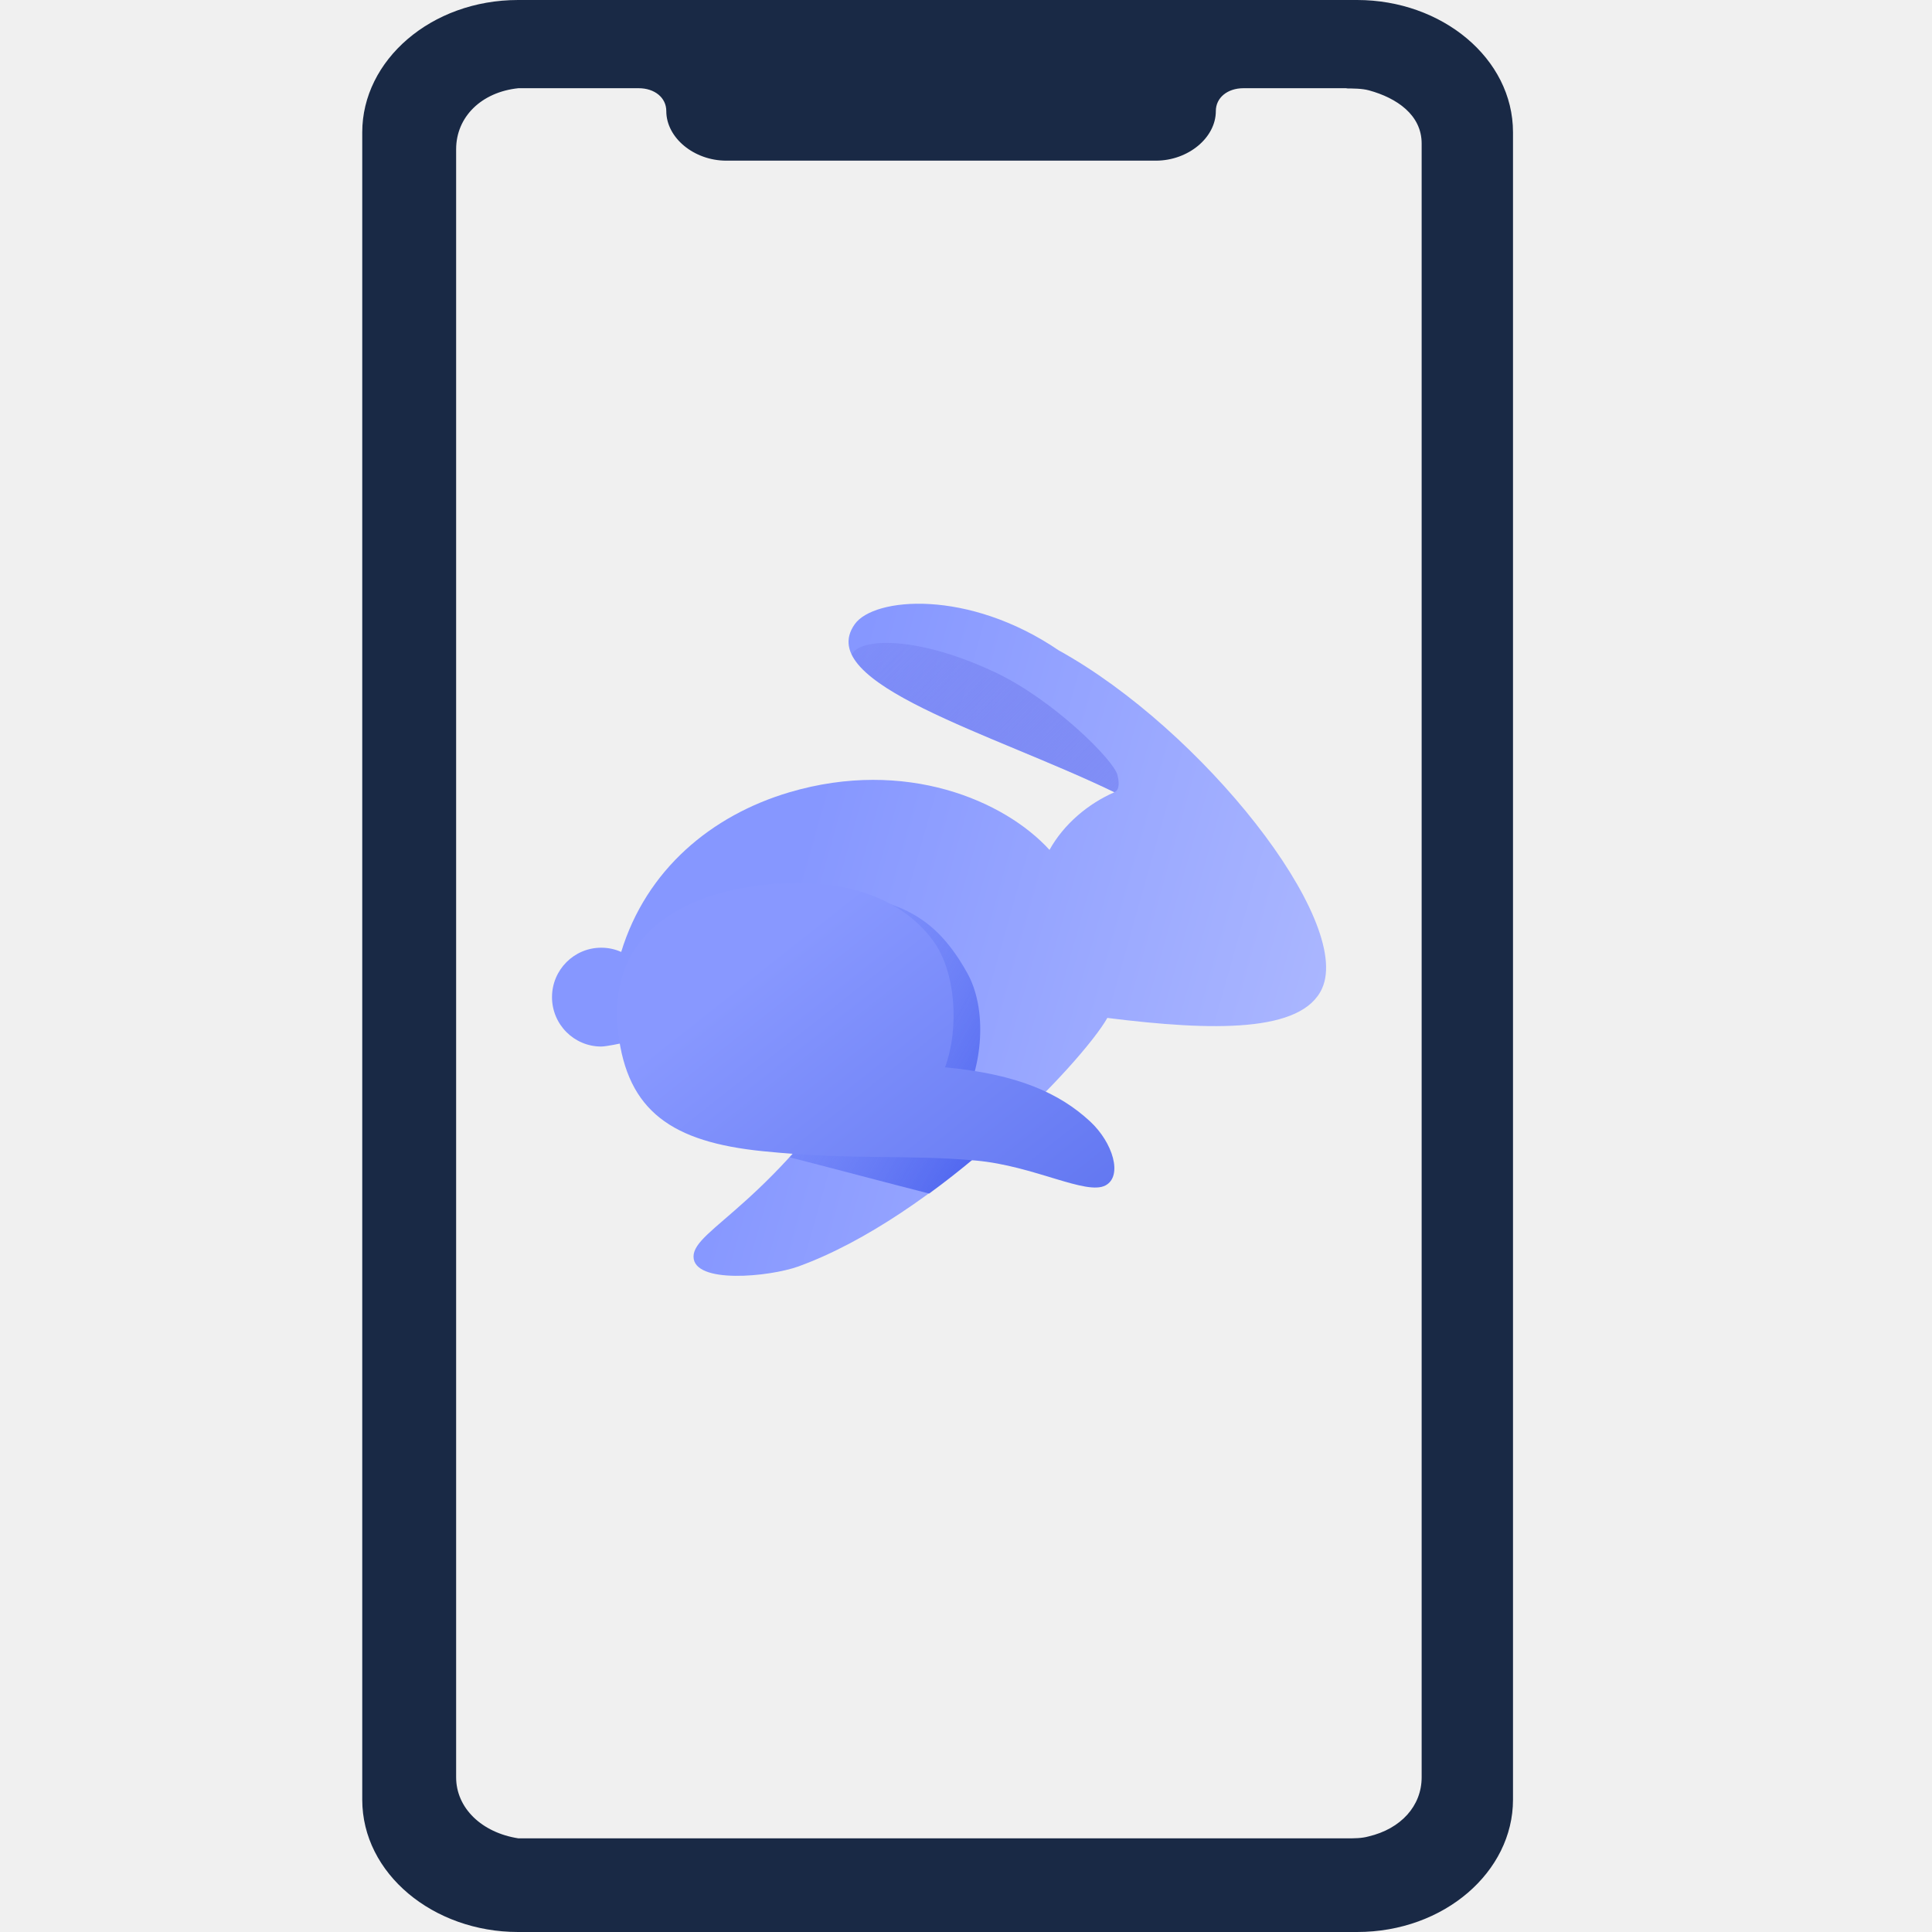
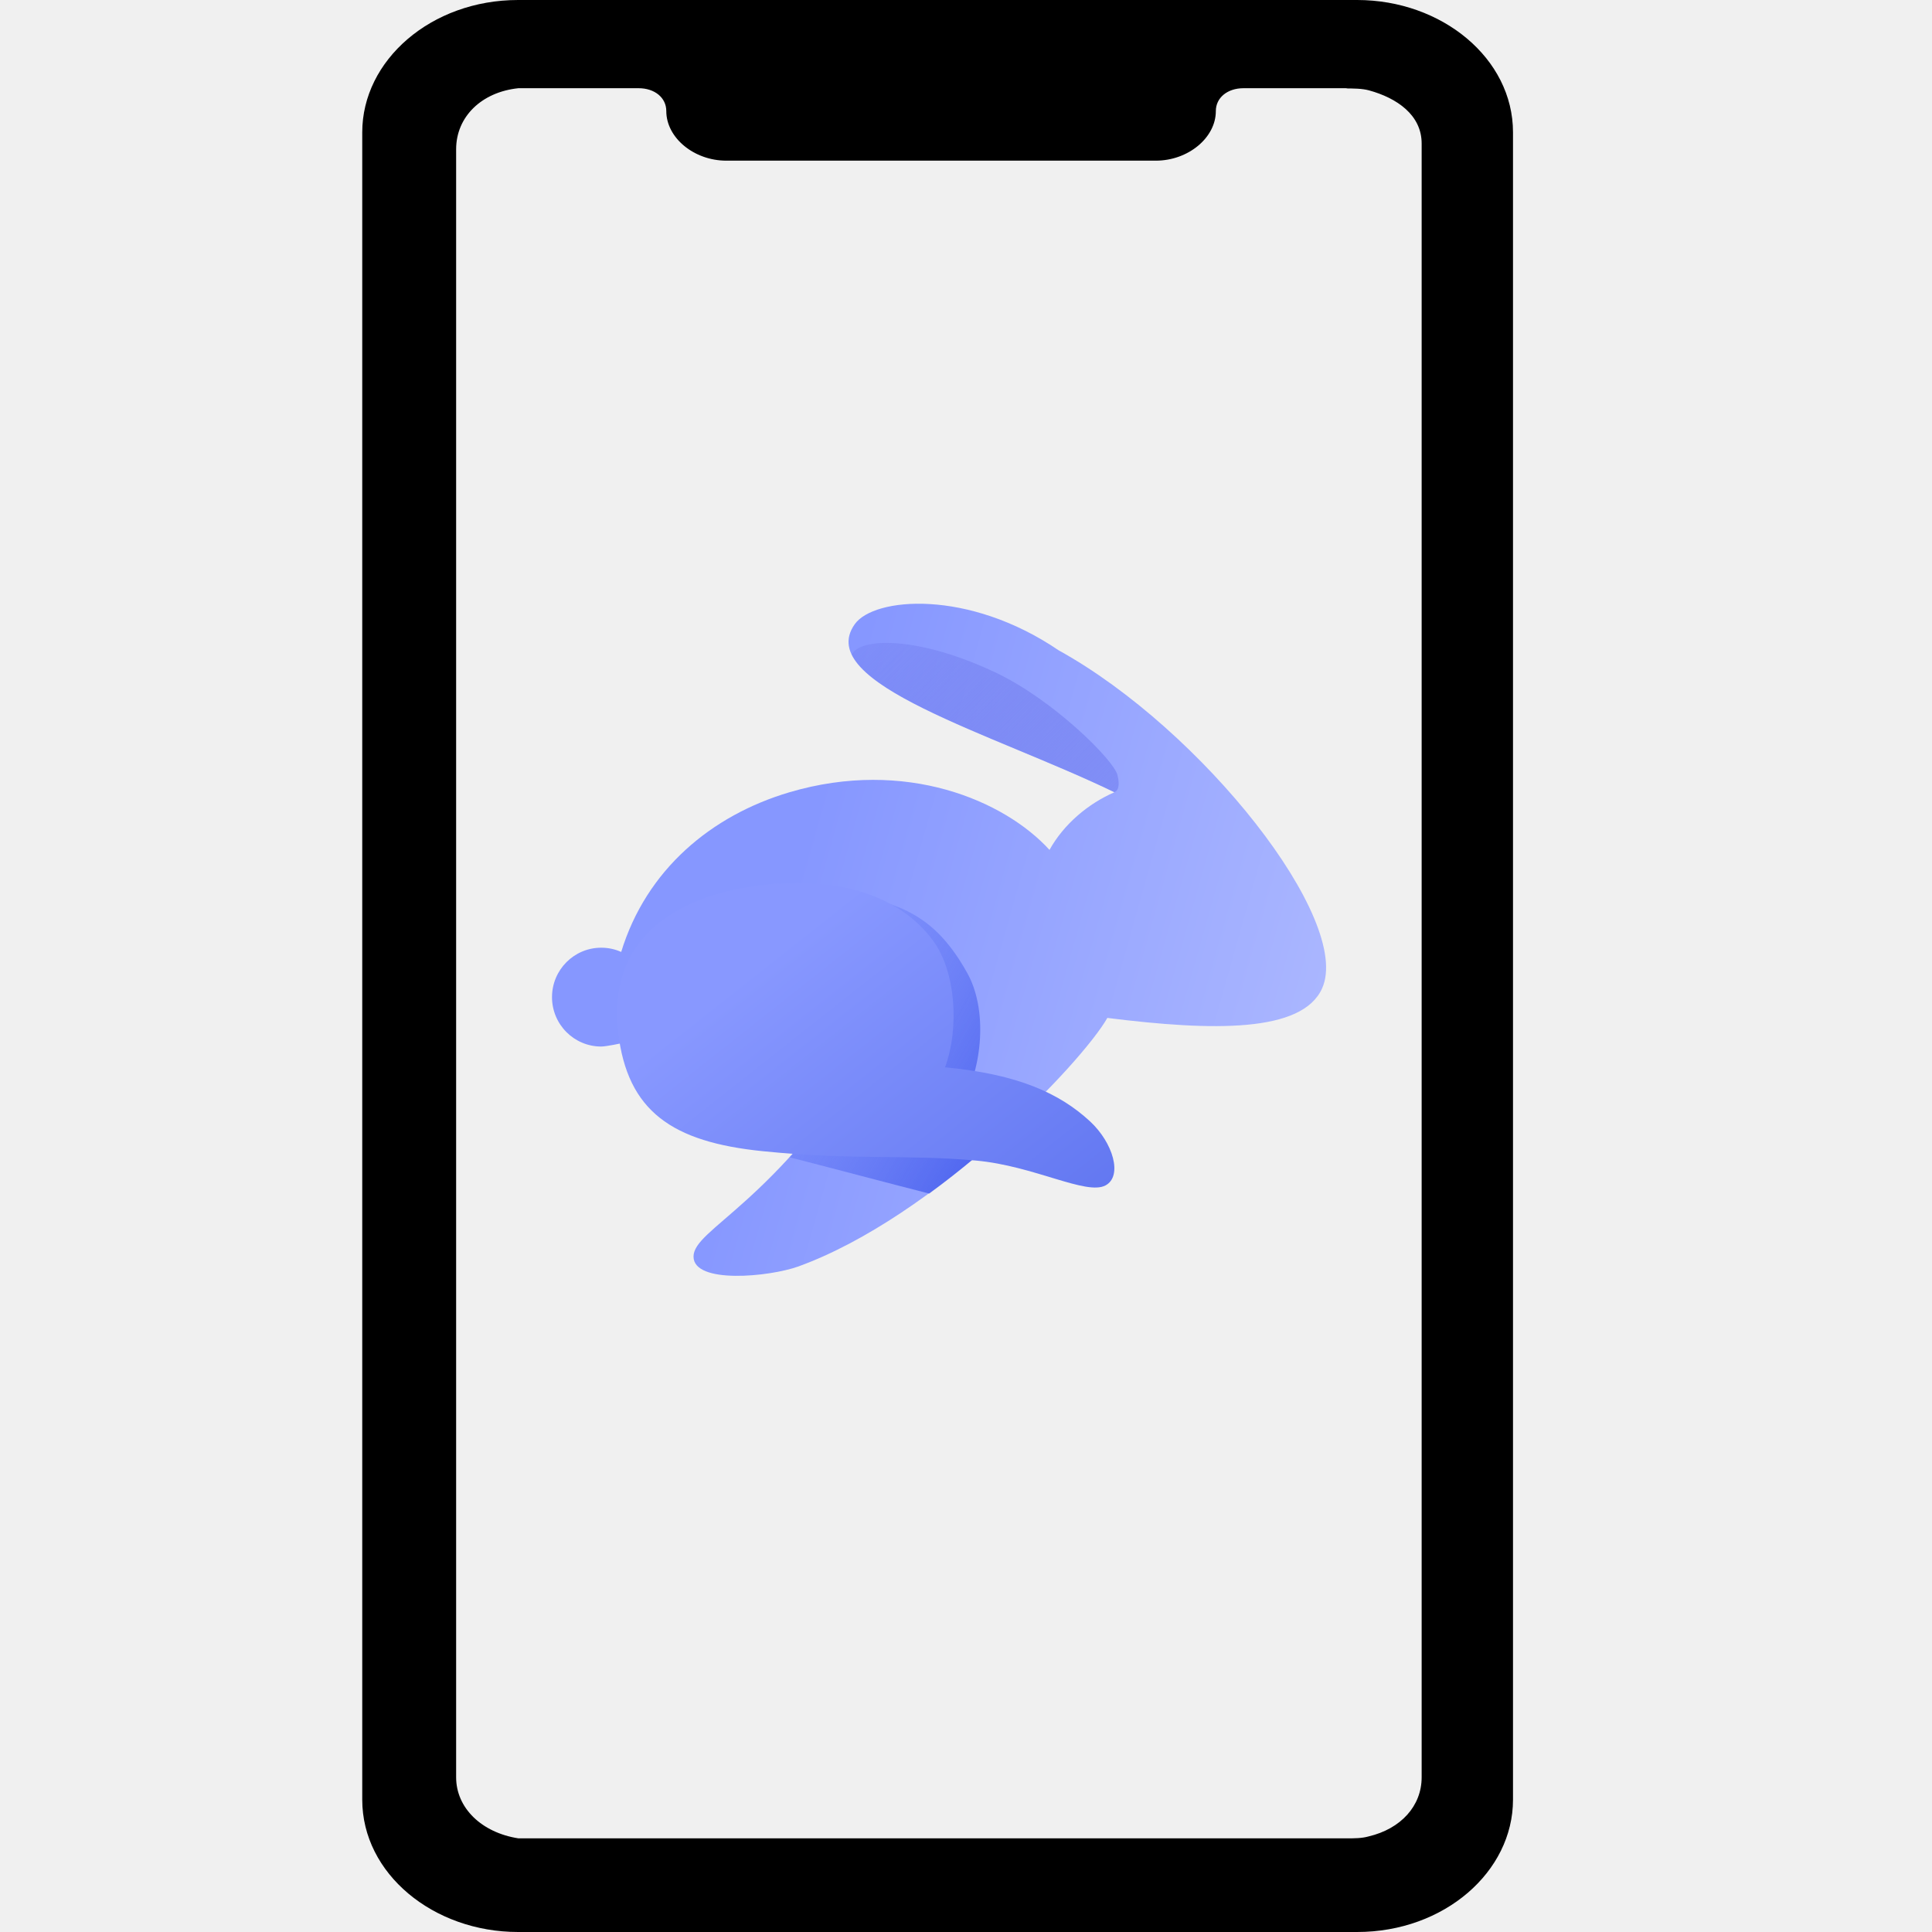
<svg xmlns="http://www.w3.org/2000/svg" width="32" height="32" viewBox="0 0 32 32" fill="none">
  <g clip-path="url(#clip0_118611_51655)">
-     <path fill-rule="evenodd" clip-rule="evenodd" d="M25.06 2.191C25.06 0.967 23.883 0 22.478 0H8.582C7.139 0 6 0.999 6 2.191V29.809C6 31.034 7.177 32 8.582 32H22.478C23.921 32 25.06 31.002 25.06 29.809V2.191ZM23.547 29.438V2.377C23.547 1.903 23.135 1.623 22.676 1.497C22.561 1.465 22.408 1.465 22.293 1.465L22.323 1.461H20.597C20.329 1.461 20.138 1.619 20.138 1.84C20.138 2.282 19.679 2.661 19.144 2.661H12.03C11.495 2.661 11.036 2.282 11.036 1.84C11.036 1.619 10.845 1.461 10.577 1.461H8.587C7.975 1.524 7.555 1.935 7.555 2.472V29.438C7.555 29.944 7.975 30.354 8.587 30.449H22.285C22.438 30.449 22.553 30.449 22.668 30.417C23.203 30.291 23.547 29.912 23.547 29.438Z" fill="#192945" />
+     <path fill-rule="evenodd" clip-rule="evenodd" d="M25.06 2.191C25.06 0.967 23.883 0 22.478 0H8.582C7.139 0 6 0.999 6 2.191V29.809C6 31.034 7.177 32 8.582 32H22.478C23.921 32 25.06 31.002 25.06 29.809V2.191ZM23.547 29.438V2.377C23.547 1.903 23.135 1.623 22.676 1.497C22.561 1.465 22.408 1.465 22.293 1.465L22.323 1.461H20.597C20.329 1.461 20.138 1.619 20.138 1.84C20.138 2.282 19.679 2.661 19.144 2.661H12.03C11.495 2.661 11.036 2.282 11.036 1.84C11.036 1.619 10.845 1.461 10.577 1.461H8.587C7.975 1.524 7.555 1.935 7.555 2.472V29.438C7.555 29.944 7.975 30.354 8.587 30.449H22.285C22.438 30.449 22.553 30.449 22.668 30.417C23.203 30.291 23.547 29.912 23.547 29.438Z" fill="currentColor" />
    <path d="M21.899 16.369C22.402 15.24 19.913 12.085 17.534 10.771C16.035 9.752 14.473 9.892 14.157 10.339C13.462 11.321 16.456 12.152 18.458 13.122C18.027 13.31 17.622 13.646 17.383 14.077C16.637 13.259 14.999 12.555 13.077 13.122C11.781 13.505 10.705 14.406 10.289 15.767C10.188 15.722 10.076 15.697 9.958 15.697C9.508 15.697 9.143 16.064 9.143 16.516C9.143 16.968 9.508 17.334 9.958 17.334C10.041 17.334 10.302 17.278 10.302 17.278L14.473 17.308C12.805 19.964 11.487 20.352 11.487 20.813C11.487 21.273 12.748 21.148 13.222 20.977C15.489 20.155 17.924 17.596 18.341 16.86C20.096 17.08 21.57 17.106 21.899 16.369Z" fill="url(#paint0_linear_118611_51655)" />
    <path fill-rule="evenodd" clip-rule="evenodd" d="M18.456 13.12C18.457 13.121 18.457 13.121 18.457 13.121C18.55 13.084 18.535 12.947 18.509 12.838C18.451 12.59 17.441 11.589 16.492 11.14C15.199 10.529 14.247 10.56 14.106 10.842C14.369 11.384 15.59 11.893 16.866 12.424C17.41 12.651 17.963 12.881 18.456 13.12Z" fill="url(#paint1_linear_118611_51655)" />
    <path fill-rule="evenodd" clip-rule="evenodd" d="M16.816 18.584C16.555 18.484 16.259 18.392 15.923 18.308C16.281 17.665 16.357 16.713 16.018 16.111C15.544 15.266 14.948 14.816 13.564 14.816C12.802 14.816 10.752 15.074 10.716 16.792C10.712 16.972 10.716 17.137 10.729 17.288L14.473 17.316C13.968 18.12 13.495 18.716 13.081 19.169C13.578 19.297 13.988 19.404 14.364 19.503C14.721 19.596 15.048 19.682 15.39 19.769C15.907 19.392 16.392 18.98 16.816 18.584Z" fill="url(#paint2_linear_118611_51655)" />
    <path d="M10.239 17.101C10.392 18.405 11.131 18.917 12.64 19.068C14.15 19.22 15.016 19.118 16.169 19.223C17.132 19.311 17.992 19.804 18.311 19.634C18.598 19.48 18.437 18.927 18.053 18.572C17.555 18.112 16.866 17.792 15.653 17.678C15.895 17.014 15.827 16.083 15.452 15.576C14.909 14.844 13.908 14.512 12.64 14.657C11.316 14.808 10.047 15.463 10.239 17.101Z" fill="url(#paint3_linear_118611_51655)" />
  </g>
  <defs>
    <linearGradient id="paint0_linear_118611_51655" x1="12.926" y1="15.369" x2="21.795" y2="17.875" gradientUnits="userSpaceOnUse">
      <stop stop-color="#8697FF" />
      <stop offset="1" stop-color="#ABB7FF" />
    </linearGradient>
    <linearGradient id="paint1_linear_118611_51655" x1="20.297" y1="15.198" x2="13.877" y2="8.787" gradientUnits="userSpaceOnUse">
      <stop stop-color="#8697FF" />
      <stop offset="1" stop-color="#5156D8" stop-opacity="0" />
    </linearGradient>
    <linearGradient id="paint2_linear_118611_51655" x1="16.994" y1="18.808" x2="10.838" y2="15.282" gradientUnits="userSpaceOnUse">
      <stop stop-color="#465EED" />
      <stop offset="1" stop-color="#8697FF" stop-opacity="0" />
    </linearGradient>
    <linearGradient id="paint3_linear_118611_51655" x1="13.455" y1="15.299" x2="17.628" y2="20.581" gradientUnits="userSpaceOnUse">
      <stop stop-color="#8898FF" />
      <stop offset="0.984" stop-color="#6277F1" />
    </linearGradient>
    <clipPath id="clip0_118611_51655">
      <rect width="32" height="32" fill="white" />
    </clipPath>
  </defs>
</svg>
